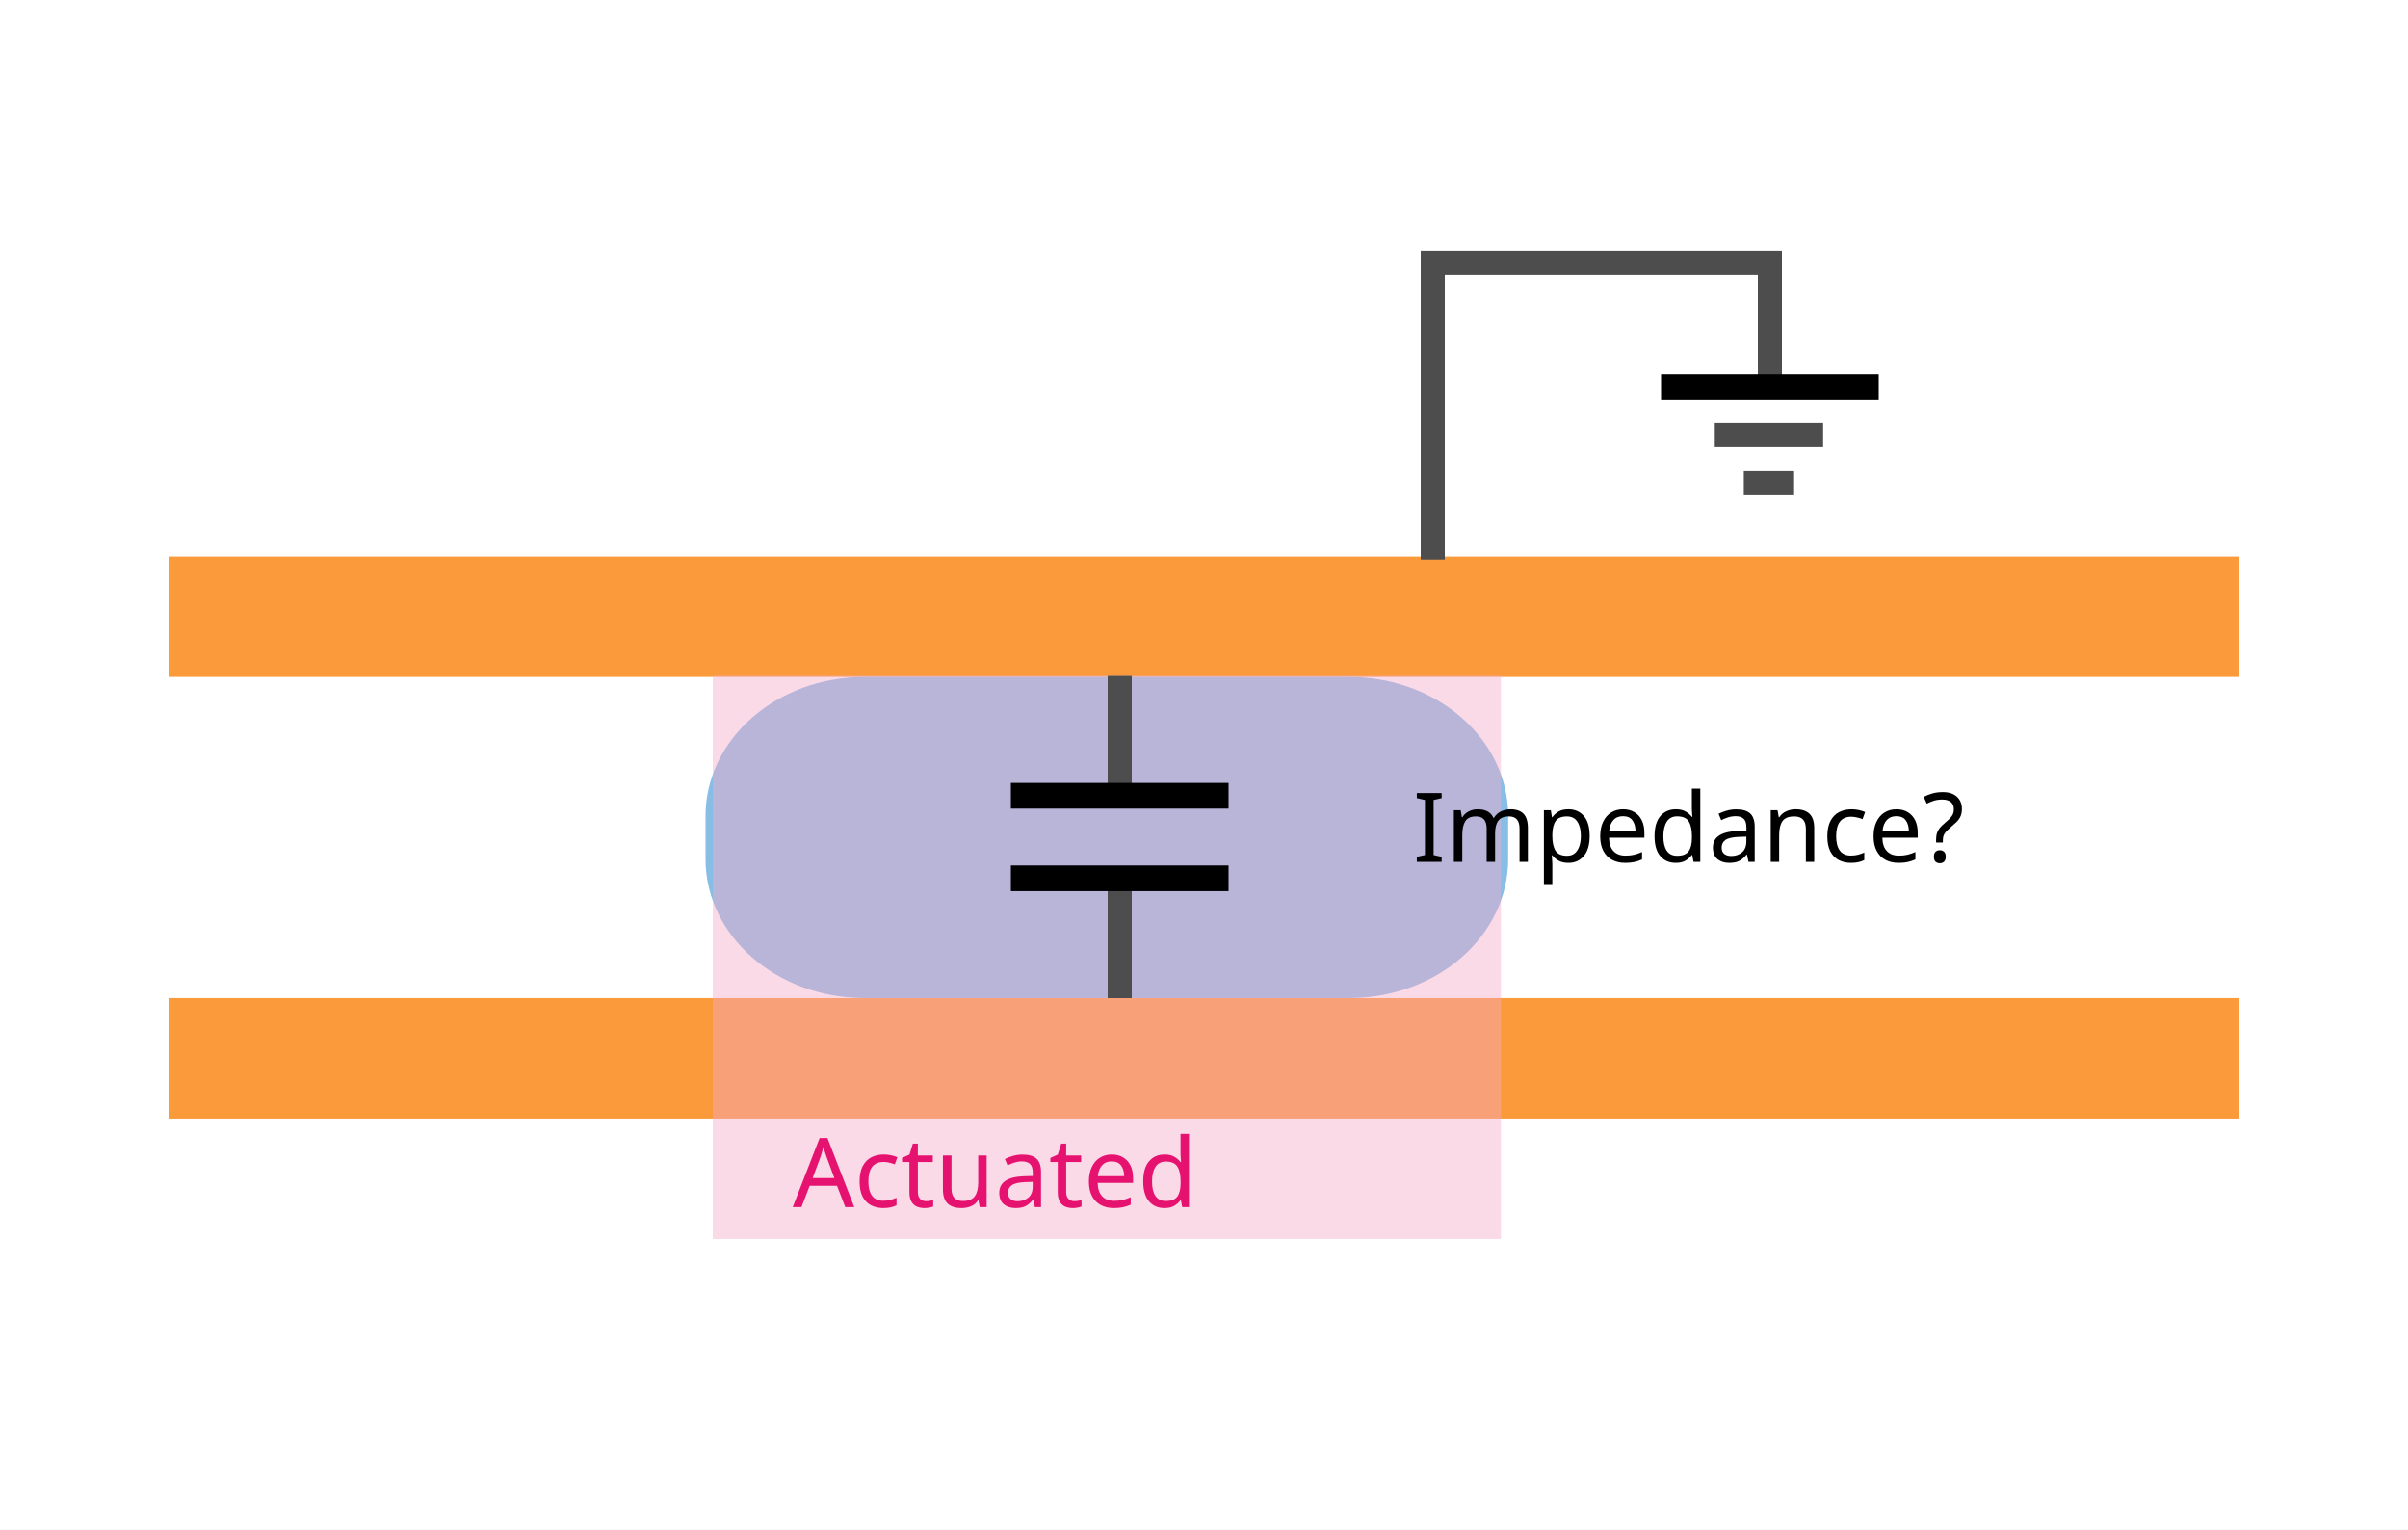
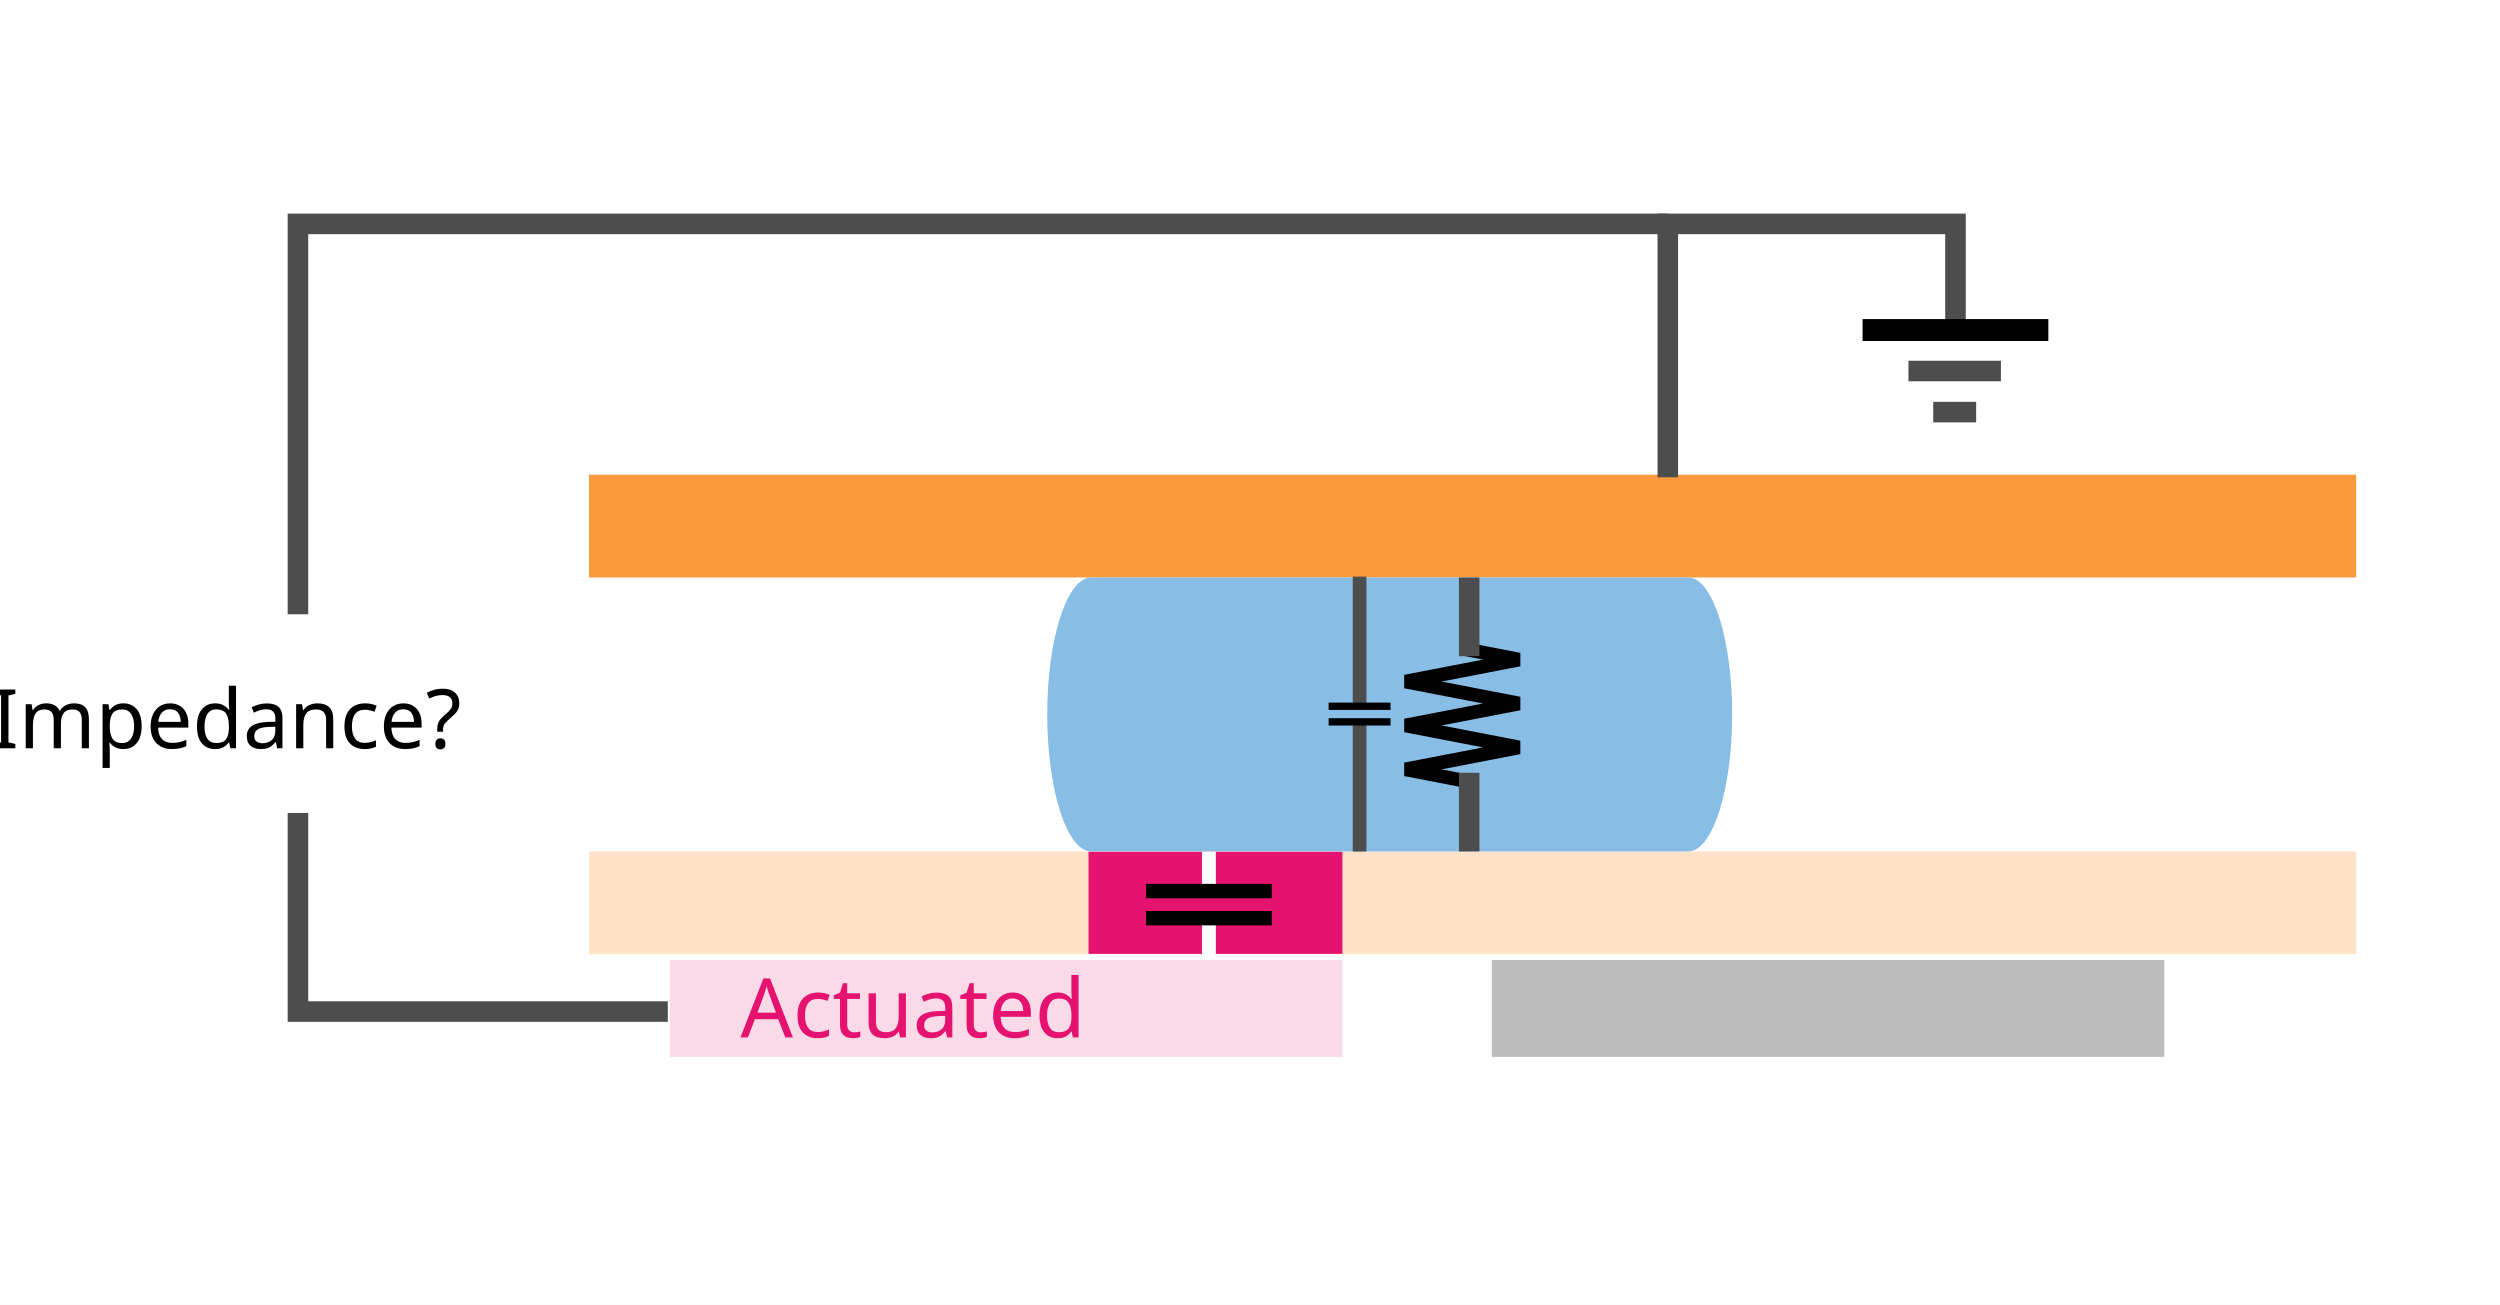
- <svg xmlns="http://www.w3.org/2000/svg" width="300" height="190.5" id="svg2" version="1.1">
+ <svg xmlns="http://www.w3.org/2000/svg" width="365" height="190.5" id="svg2" version="1.1">
  <defs id="defs4">
-     <marker orient="auto" refY="0.0" refX="0.0" id="StopL" style="overflow:visible">
-       <path id="path4414" d="M 0.0,5.65 L 0.0,-5.65" style="fill:none;fill-opacity:0.75;fill-rule:evenodd;stroke:#000000;stroke-width:1.0pt" transform="scale(0.8)" />
+     <marker orient="auto" refY="0" refX="0" id="StopM" style="overflow:visible">
+       <path id="path4002" d="M 0,5.65 0,-5.65" style="fill:none;stroke:#000000;stroke-width:1pt" transform="scale(0.4,0.4)" />
    </marker>
-     <marker orient="auto" refY="0" refX="0" id="StopL-0" style="overflow:visible">
-       <path id="path4414-7" d="M 0,5.65 0,-5.65" style="fill:none;stroke:black;stroke-width:1pt" transform="scale(0.8,0.8)" />
+     <marker style="overflow:visible" id="StopL" refX="0" refY="0" orient="auto">
+       <path transform="scale(0.8,0.8)" style="fill:none;stroke:#000000;stroke-width:1pt" d="M 0,5.65 0,-5.65" id="path4414" />
    </marker>
-     <marker orient="auto" refY="0" refX="0" id="marker4885" style="overflow:visible">
-       <path id="path4887" d="M 0,5.65 0,-5.65" style="fill:none;stroke:black;stroke-width:1pt" transform="scale(0.8,0.8)" />
+     <marker style="overflow:visible" id="StopL-0" refX="0" refY="0" orient="auto">
+       <path transform="scale(0.8,0.8)" style="fill:none;stroke:#000000;stroke-width:1pt" d="M 0,5.65 0,-5.65" id="path4414-7" />
    </marker>
-     <marker orient="auto" refY="0" refX="0" id="StopL-2" style="overflow:visible">
-       <path id="path4414-5" d="M 0,5.65 0,-5.65" style="fill:none;stroke:black;stroke-width:1pt" transform="scale(0.8,0.8)" />
+     <marker style="overflow:visible" id="marker4885" refX="0" refY="0" orient="auto">
+       <path transform="scale(0.8,0.8)" style="fill:none;stroke:#000000;stroke-width:1pt" d="M 0,5.65 0,-5.65" id="path4887" />
    </marker>
-     <marker orient="auto" refY="0" refX="0" id="StopL-2-8" style="overflow:visible">
-       <path id="path4414-5-1" d="M 0,5.65 0,-5.65" style="fill:none;stroke:black;stroke-width:1pt" transform="scale(0.8,0.8)" />
+     <marker style="overflow:visible" id="StopL-2" refX="0" refY="0" orient="auto">
+       <path transform="scale(0.8,0.8)" style="fill:none;stroke:#000000;stroke-width:1pt" d="M 0,5.65 0,-5.65" id="path4414-5" />
+     </marker>
+     <marker style="overflow:visible" id="StopL-2-8" refX="0" refY="0" orient="auto">
+       <path transform="scale(0.8,0.8)" style="fill:none;stroke:#000000;stroke-width:1pt" d="M 0,5.65 0,-5.65" id="path4414-5-1" />
    </marker>
  </defs>
-   <g id="layer3" transform="translate(20.00001,0)">
-     <rect y="0" x="-20" height="190.5" width="300" id="rect3988" style="color:black;fill:white;fill-opacity:1;fill-rule:nonzero;stroke:none;stroke-width:5;marker:none;visibility:visible;display:inline;overflow:visible;enable-background:accumulate" />
+   <g transform="translate(85.00002,0)" id="layer3">
+     <rect style="color:#000000;fill:#ffffff;fill-opacity:1;fill-rule:nonzero;stroke:none;stroke-width:5;marker:none;visibility:visible;display:inline;overflow:visible;enable-background:accumulate" id="rect3988" width="365" height="190.5" x="-85" y="0" />
  </g>
-   <g id="layer1" transform="translate(52.14287,-232.0764)">
-     <g id="g5951" transform="translate(8.499999,60.18734)">
-       <rect y="9.125" x="-7.5" height="15" width="258" id="rect3419" style="color:black;fill:#fa9a3a;fill-opacity:1;fill-rule:nonzero;stroke:none;stroke-width:1;marker:none;visibility:visible;display:inline;overflow:visible;enable-background:accumulate" transform="translate(-32.14286,232.0764)" />
-       <rect style="color:black;fill:#fa9a3a;fill-opacity:1;fill-rule:nonzero;stroke:none;stroke-width:1;marker:none;visibility:visible;display:inline;overflow:visible;enable-background:accumulate" id="rect3421" width="258" height="15" x="-7.5" y="64.125" transform="translate(-32.14286,232.0764)" />
-       <rect rx="19.799" ry="17.324" y="24.125" x="59.397" height="40" width="100" id="rect3452" style="color:black;fill:#88bde6;fill-opacity:1;fill-rule:nonzero;stroke:none;stroke-width:1;marker:none;visibility:visible;display:inline;overflow:visible;enable-background:accumulate" transform="translate(-32.14286,232.0764)" />
-       <rect y="256.047" x="28.157" height="70.154" width="98.194" id="rect6076" style="color:black;fill:#f6aac9;fill-opacity:0.434;fill-rule:nonzero;stroke:none;stroke-width:1;marker:none;visibility:visible;display:inline;overflow:visible;enable-background:accumulate" />
-       <path id="path3454" d="M 78.857,256.076 78.857,271.004" style="color:black;fill:none;stroke:#4d4d4d;stroke-width:3;stroke-linecap:butt;stroke-linejoin:miter;stroke-miterlimit:4;stroke-opacity:1;stroke-dasharray:none;stroke-dashoffset:0;marker:none;marker-end:url(#StopL);visibility:visible;display:inline;overflow:visible;enable-background:accumulate" />
-       <path id="path3454-7" d="M 185.134,-6.02 198.634,-6.02" style="color:black;fill:none;stroke:#4d4d4d;stroke-width:3;stroke-linecap:butt;stroke-linejoin:miter;stroke-miterlimit:4;stroke-opacity:1;stroke-dasharray:none;stroke-dashoffset:0;marker:none;visibility:visible;display:inline;overflow:visible;enable-background:accumulate" transform="translate(-32.14286,232.0764)" />
-       <path id="path5277" d="M 150,9.5 150,-27.5 192,-27.5 192,-12" style="color:black;fill:none;stroke:#4d4d4d;stroke-width:3;stroke-linecap:butt;stroke-linejoin:miter;stroke-miterlimit:4;stroke-opacity:1;stroke-dasharray:none;stroke-dashoffset:0;marker:none;marker-end:url(#StopL-2);visibility:visible;display:inline;overflow:visible;enable-background:accumulate" transform="translate(-32.14286,232.0764)" />
-       <path style="color:black;fill:none;stroke:#4d4d4d;stroke-width:3;stroke-linecap:butt;stroke-linejoin:miter;stroke-miterlimit:4;stroke-opacity:1;stroke-dasharray:none;stroke-dashoffset:0;marker:none;visibility:visible;display:inline;overflow:visible;enable-background:accumulate" d="M 188.75,-0.02 195.018,-0.02" id="path5918" transform="translate(-32.14286,232.0764)" />
-       <g transform="matrix(0.6,0,0,0.6,165.1429,303.2306)" id="g4115">
-         <text id="text4867" y="-39.993" x="-2.264" style="font-size:20px;font-style:normal;font-variant:normal;font-weight:normal;font-stretch:normal;text-align:center;line-height:125%;letter-spacing:0px;word-spacing:0px;text-anchor:middle;fill:black;fill-opacity:1;stroke:none;font-family:Ubuntu;-inkscape-font-specification:Ubuntu" xml:space="preserve">
-           <tspan y="-39.993" x="-2.264" id="tspan4869">Impedance?</tspan>
+   <g transform="translate(117.1429,-232.0764)" id="layer1">
+     <g transform="translate(8.499999,60.18734)" id="g5951">
+       <rect transform="translate(-32.14286,232.0764)" style="color:#000000;fill:#fa9a3a;fill-opacity:1;fill-rule:nonzero;stroke:none;stroke-width:1;marker:none;visibility:visible;display:inline;overflow:visible;enable-background:accumulate" id="rect3419" width="258" height="15" x="-7.5" y="9.125" />
+       <rect transform="translate(-32.14286,232.0764)" y="64.125" x="-7.5" height="15" width="258" id="rect3421" style="color:#000000;fill:#fa9a3a;fill-opacity:0.275;fill-rule:nonzero;stroke:none;stroke-width:1;marker:none;visibility:visible;display:inline;overflow:visible;enable-background:accumulate" />
+       <rect transform="translate(-32.14286,232.0764)" style="color:#000000;fill:#88bde6;fill-opacity:1;fill-rule:nonzero;stroke:none;stroke-width:1;marker:none;visibility:visible;display:inline;overflow:visible;enable-background:accumulate" id="rect3452" width="100" height="40" x="59.397" y="24.125" ry="20" rx="6.424" />
+       <rect style="color:#000000;fill:#f6aac9;fill-opacity:0.434;fill-rule:nonzero;stroke:none;stroke-width:1;marker:none;visibility:visible;display:inline;overflow:visible;enable-background:accumulate" id="rect6076" width="98.194" height="14.154" x="-27.843" y="312.047" />
+       <path transform="translate(-32.14286,232.0764)" style="color:#000000;fill:none;stroke:#4d4d4d;stroke-width:3;stroke-linecap:butt;stroke-linejoin:miter;stroke-miterlimit:4;stroke-opacity:1;stroke-dasharray:none;stroke-dashoffset:0;marker:none;visibility:visible;display:inline;overflow:visible;enable-background:accumulate" d="m 185.134,-6.02 13.5,0" id="path3454-7" />
+       <path transform="translate(-32.14286,232.0764)" style="color:#000000;fill:none;stroke:#4d4d4d;stroke-width:3;stroke-linecap:butt;stroke-linejoin:miter;stroke-miterlimit:4;stroke-opacity:1;stroke-dasharray:none;stroke-dashoffset:0;marker:none;marker-end:url(#StopL-2);visibility:visible;display:inline;overflow:visible;enable-background:accumulate" d="m 150,9.5 0,-37 42,0 0,15.5" id="path5277" />
+       <path transform="translate(-32.14286,232.0764)" id="path5918" d="m 188.75,-0.02 6.268,0" style="color:#000000;fill:none;stroke:#4d4d4d;stroke-width:3;stroke-linecap:butt;stroke-linejoin:miter;stroke-miterlimit:4;stroke-opacity:1;stroke-dasharray:none;stroke-dashoffset:0;marker:none;visibility:visible;display:inline;overflow:visible;enable-background:accumulate" />
+       <rect y="296.25" x="33.282" height="14.904" width="37.069" id="rect3168" style="color:#000000;fill:#e5126f;fill-opacity:1;fill-rule:nonzero;stroke:none;stroke-width:0.6;marker:none;visibility:visible;display:inline;overflow:visible;enable-background:accumulate" />
+       <g id="g4115" transform="matrix(0.6,0,0,0.6,-77.22846,305.127)">
+         <text xml:space="preserve" style="font-size:20px;font-style:normal;font-variant:normal;font-weight:normal;font-stretch:normal;text-align:center;line-height:125%;letter-spacing:0px;word-spacing:0px;text-anchor:middle;fill:#000000;fill-opacity:1;stroke:none;font-family:Ubuntu;-inkscape-font-specification:Ubuntu" x="-2.264" y="-39.993" id="text4867">
+           <tspan id="tspan4869" x="-2.264" y="-39.993">Impedance?</tspan>
        </text>
      </g>
-       <path style="color:black;fill:none;stroke:#4d4d4d;stroke-width:3;stroke-linecap:butt;stroke-linejoin:miter;stroke-miterlimit:4;stroke-opacity:1;stroke-dasharray:none;stroke-dashoffset:0;marker:none;marker-end:url(#StopL);visibility:visible;display:inline;overflow:visible;enable-background:accumulate" d="M 78.857,296.209 78.857,281.281" id="path7194" />
-       <g id="g6078" transform="matrix(0.6,0,0,0.6,78.71651,346.2255)" style="fill:#e5126f">
-         <text xml:space="preserve" style="font-size:20px;font-style:normal;font-variant:normal;font-weight:normal;font-stretch:normal;text-align:center;line-height:125%;letter-spacing:0px;word-spacing:0px;text-anchor:middle;fill:#e5126f;fill-opacity:1;stroke:none;font-family:Ubuntu;-inkscape-font-specification:Ubuntu" x="-2.264" y="-39.993" id="text6080">
-           <tspan id="tspan6082" x="-2.264" y="-39.993" style="fill:#e5126f;fill-opacity:1">Actuated</tspan>
+       <g id="g3170" transform="translate(-6,0)">
+         <path id="path3454" d="m 78.857,256.076 0,18.928" style="color:#000000;fill:none;stroke:#4d4d4d;stroke-width:2;stroke-linecap:butt;stroke-linejoin:miter;stroke-miterlimit:4;stroke-opacity:1;stroke-dasharray:none;stroke-dashoffset:0;marker:none;marker-end:url(#StopM);visibility:visible;display:inline;overflow:visible;enable-background:accumulate" />
+         <path style="color:#000000;fill:none;stroke:#4d4d4d;stroke-width:2;stroke-linecap:butt;stroke-linejoin:miter;stroke-miterlimit:4;stroke-opacity:1;stroke-dasharray:none;stroke-dashoffset:0;marker:none;marker-end:url(#StopM);visibility:visible;display:inline;overflow:visible;enable-background:accumulate" d="m 78.857,296.209 0,-18.928" id="path7194" />
+       </g>
+       <g style="fill:#e5126f" transform="matrix(0.6,0,0,0.6,23.05804,347.345)" id="g6078">
+         <text id="text6080" y="-39.993" x="-2.264" style="font-size:20px;font-style:normal;font-variant:normal;font-weight:normal;font-stretch:normal;text-align:center;line-height:125%;letter-spacing:0px;word-spacing:0px;text-anchor:middle;fill:#e5126f;fill-opacity:1;stroke:none;font-family:Ubuntu;-inkscape-font-specification:Ubuntu" xml:space="preserve">
+           <tspan style="fill:#e5126f;fill-opacity:1" y="-39.993" x="-2.264" id="tspan6082">Actuated</tspan>
        </text>
      </g>
+       <g style="stroke:#ffffff" transform="matrix(0.3974468,0,0,0.3854537,19.51562,197.5267)" id="g3174">
+         <path style="color:#000000;fill:none;stroke:#ffffff;stroke-width:5.11;stroke-linecap:butt;stroke-linejoin:miter;stroke-miterlimit:4;stroke-opacity:1;stroke-dasharray:none;stroke-dashoffset:0;marker:none;marker-end:url(#StopL);visibility:visible;display:inline;overflow:visible;enable-background:accumulate" d="m 78.857,256.076 0,14.928" id="path3176" />
+         <path id="path3178" d="m 78.857,296.209 0,-14.928" style="color:#000000;fill:none;stroke:#ffffff;stroke-width:5.11;stroke-linecap:butt;stroke-linejoin:miter;stroke-miterlimit:4;stroke-opacity:1;stroke-dasharray:none;stroke-dashoffset:0;marker:none;marker-end:url(#StopL);visibility:visible;display:inline;overflow:visible;enable-background:accumulate" />
+       </g>
+       <g id="g4280" transform="translate(-8,0)">
+         <path id="path4273" style="fill:none;stroke:#000000;stroke-width:2;stroke-linecap:butt;stroke-linejoin:miter;stroke-miterlimit:4;stroke-opacity:1;stroke-dasharray:none" d="m 95.849,285.818 -8.29,-1.603 0,0 16.581,-3.205 0,0 -16.581,-3.205 0,0 16.581,-3.205 0,0 -16.581,-3.205 0,0 16.581,-3.205 0,0 -8.29,-1.603" />
+         <path id="path4294" d="m 96.857,286.212 0,8.49" style="color:#000000;fill:none;stroke:#4d4d4d;stroke-width:3;stroke-linecap:square;stroke-linejoin:miter;stroke-miterlimit:4;stroke-opacity:1;stroke-dasharray:none;stroke-dashoffset:0;marker:none;visibility:visible;display:inline;overflow:visible;enable-background:accumulate" />
+         <path style="color:#000000;fill:none;stroke:#4d4d4d;stroke-width:3;stroke-linecap:square;stroke-linejoin:miter;stroke-miterlimit:4;stroke-opacity:1;stroke-dasharray:none;stroke-dashoffset:0;marker:none;visibility:visible;display:inline;overflow:visible;enable-background:accumulate" d="m 96.857,257.702 0,8.49" id="path3182" />
+       </g>
+       <rect y="312.047" x="92.157" height="14.154" width="98.194" id="rect3026" style="color:#000000;fill:#666666;fill-opacity:0.434;fill-rule:nonzero;stroke:none;stroke-width:1;marker:none;visibility:visible;display:inline;overflow:visible;enable-background:accumulate" />
+       <path id="path4285" d="m -82.143,261.576 0,-57 200,0" style="color:#000000;fill:none;stroke:#4d4d4d;stroke-width:3;stroke-linecap:butt;stroke-linejoin:miter;stroke-miterlimit:4;stroke-opacity:1;stroke-dasharray:none;stroke-dashoffset:0;marker:none;visibility:visible;display:inline;overflow:visible;enable-background:accumulate" />
+       <path style="color:#000000;fill:none;stroke:#4d4d4d;stroke-width:3;stroke-linecap:butt;stroke-linejoin:miter;stroke-miterlimit:4;stroke-opacity:1;stroke-dasharray:none;stroke-dashoffset:0;marker:none;visibility:visible;display:inline;overflow:visible;enable-background:accumulate" d="m -82.143,290.576 0,29 54,0" id="path4480" />
    </g>
  </g>
</svg>
